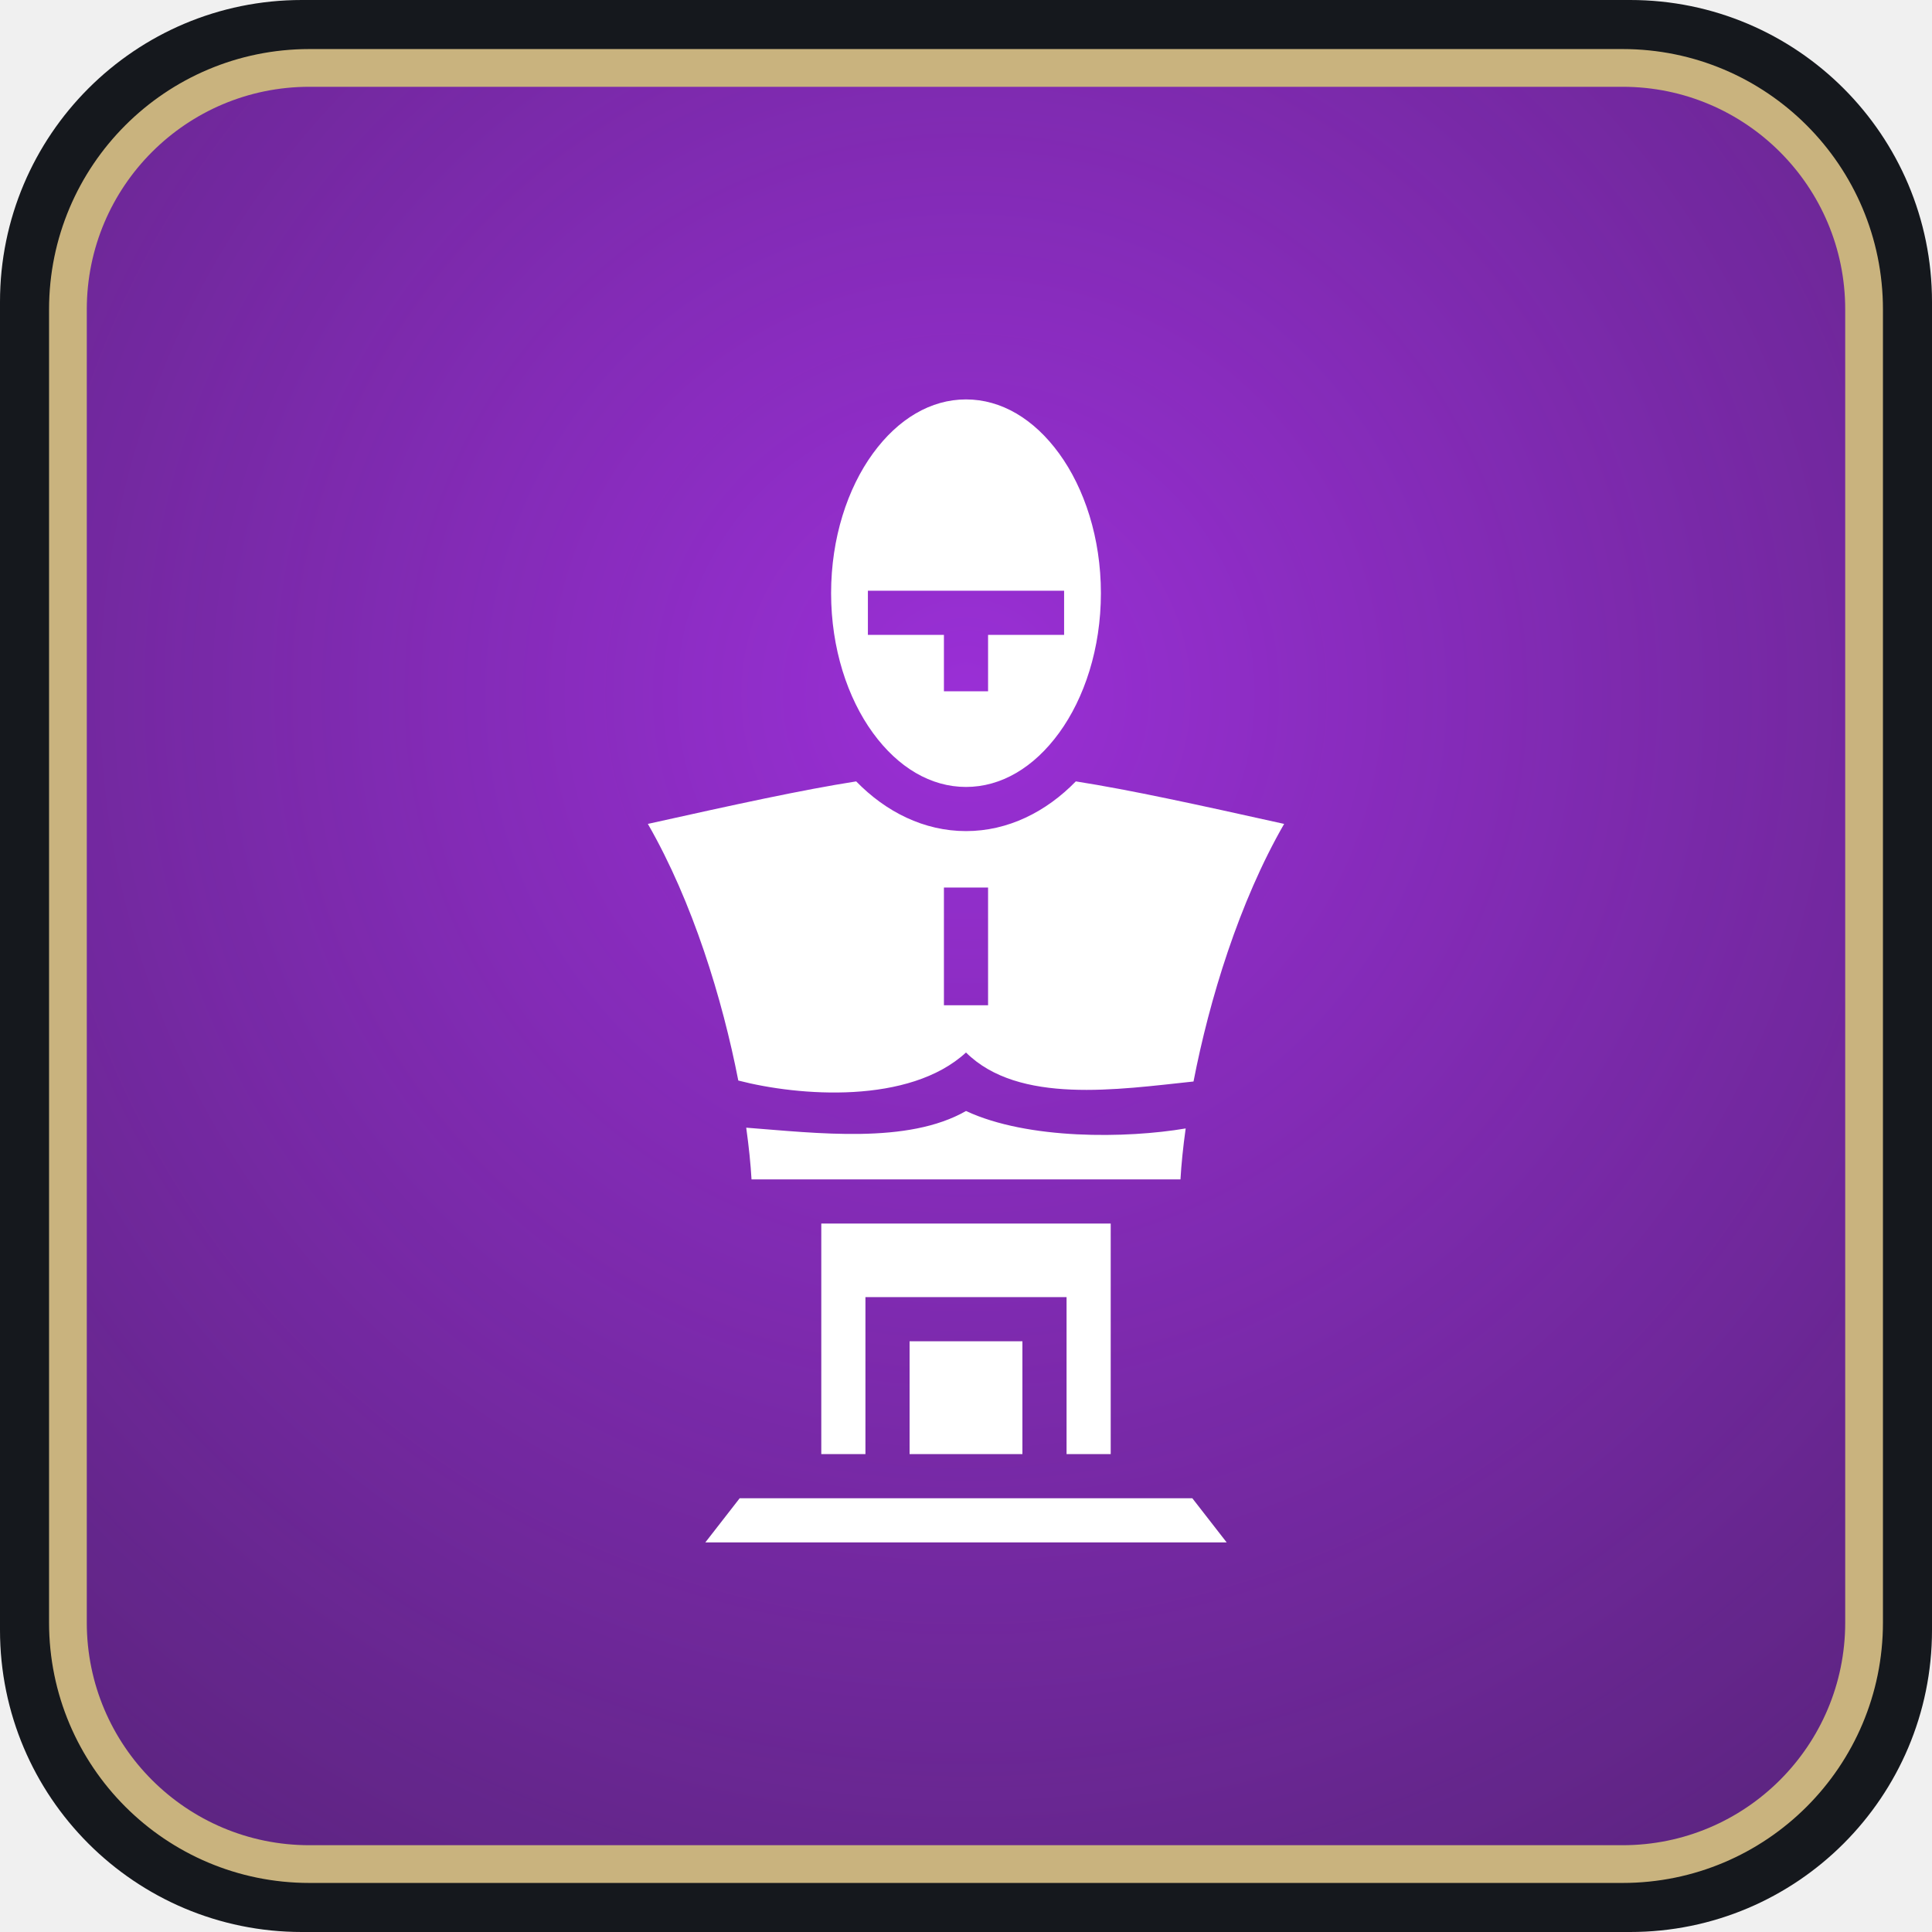
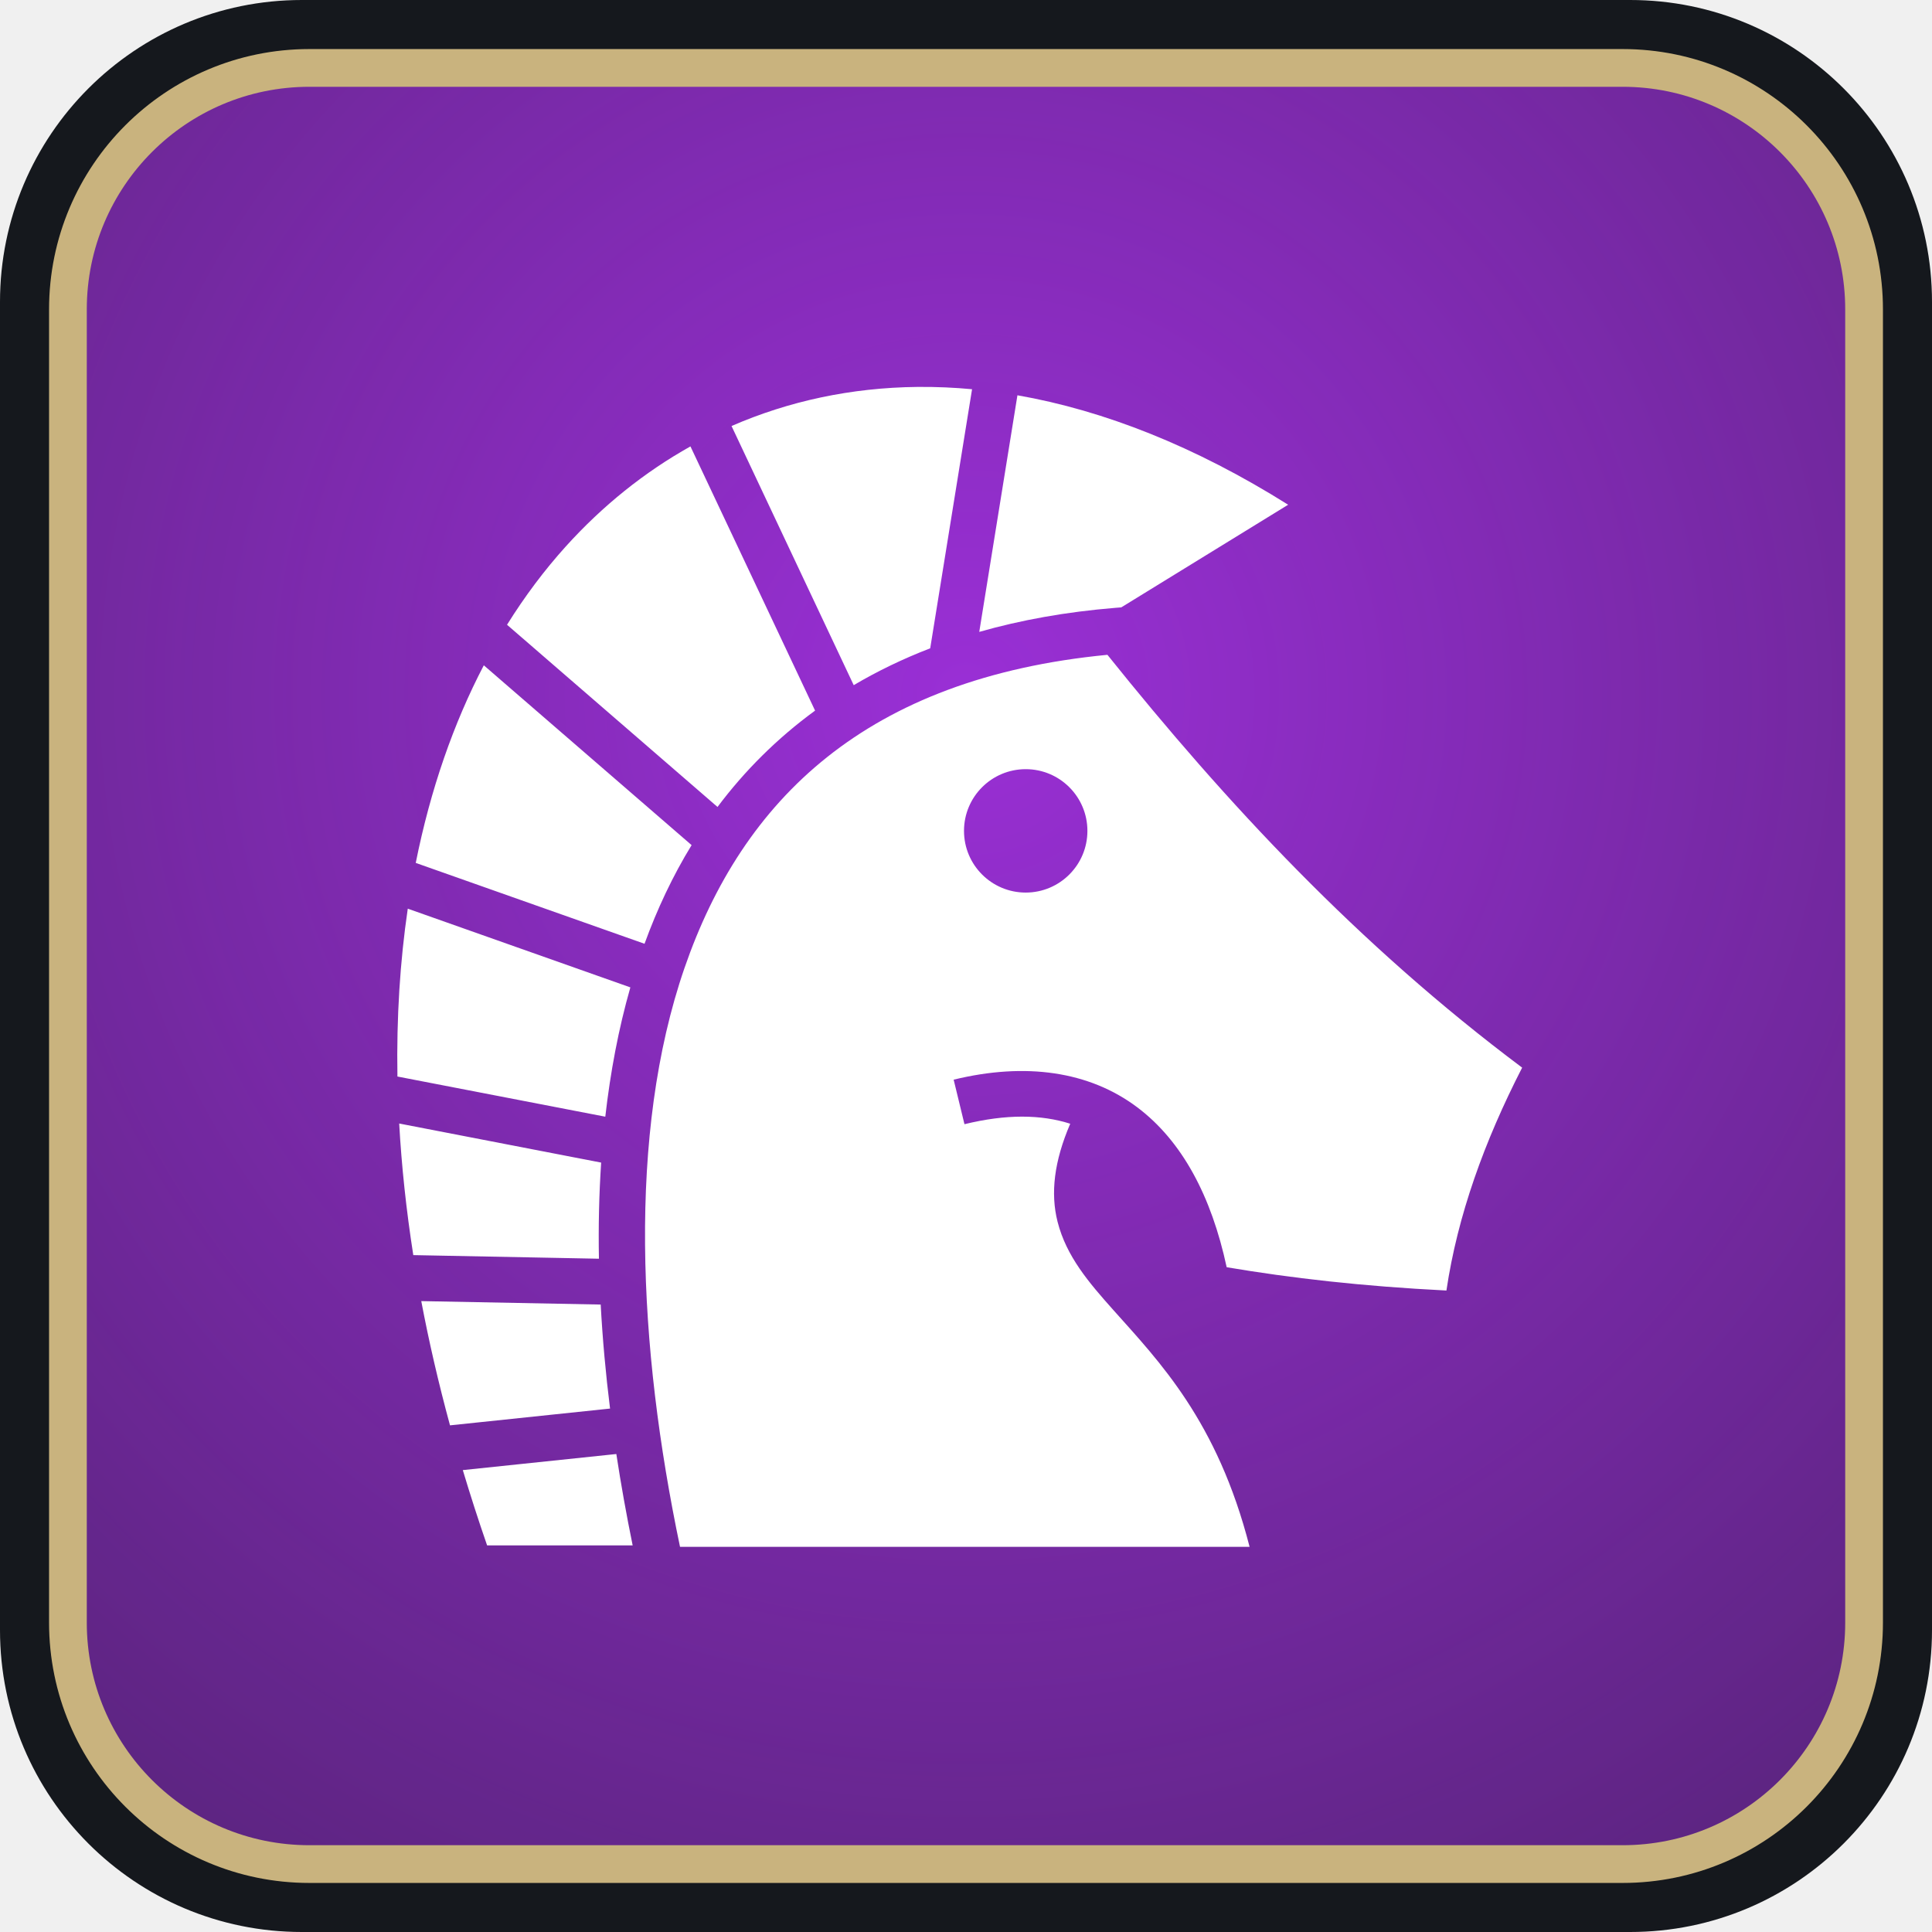
<svg xmlns="http://www.w3.org/2000/svg" viewBox="0 0 512 512">
  <defs>
    <radialGradient id="g-figurine-of-wondrous-power-obsidian-steed" cx="50%" cy="35%" r="75%">
      <stop offset="0" stop-color="#9A2FD6" />
      <stop offset="1" stop-color="#9A2FD6" stop-opacity=".55" />
    </radialGradient>
  </defs>
  <rect x="0" y="0" width="512" height="512" rx="80" fill="#15181d" />
  <rect x="18" y="18" width="476" height="476" rx="64" fill="url(#g-figurine-of-wondrous-power-obsidian-steed)" />
  <rect x="18" y="18" width="476" height="476" rx="64" fill="none" stroke="#c9b37e" stroke-width="10" />
  <g transform="translate(89.6 89.6) scale(.65)">
-     <path fill="#fff" d="M256 25c14.33 0 27.676 7.905 37.977 22.068C304.277 61.232 311 81.468 311 104c0 22.532-6.723 42.768-17.023 56.932C283.676 175.095 270.329 183 256 183c-14.33 0-27.676-7.905-37.977-22.068C207.723 146.768 201 126.532 201 104c0-22.532 6.722-42.768 17.023-56.932C228.324 32.905 241.671 25 256 25zm40 78h-80v18h31v23h18v-23h31zm4.777 77.732c22.269 3.505 48.815 9.312 84.93 17.334-18.385 31.94-30.507 71.784-36.947 105.024-30.784 3.249-71.261 9.48-92.76-11.819-23.106 21.245-68.115 17.842-92.838 11.424-6.459-33.161-18.556-72.814-36.869-104.629 36.115-8.022 62.661-13.829 84.93-17.334C223.35 193.18 238.89 201 256 201c17.11 0 32.65-7.82 44.777-20.268zM265 224h-18v48h18zm-8.992 91.117c25.254 11.781 65.5 11.202 89.556 7.113-1.059 7.611-1.768 14.623-2.12 20.77H168.556c-.358-6.232-1.08-13.351-2.164-21.084 29 2.217 65.796 6.81 89.615-6.799zM315 361v94h-18v-64h-82v64h-18v-94zm-36 48v46h-46v-46zm69.271 64l14 18H149.73l14-18z" />
+     <path fill="#fff" d="M236.156 19.906c-27 .295-52.444 5.788-75.75 15.938L210.22 141.5c9.623-5.683 20.014-10.723 31.186-15.03L258.47 20.843c-3.67-.34-7.32-.598-10.94-.75-3.815-.16-7.615-.23-11.374-.188zm40.813 3.407l-15.564 96.468c16.898-4.827 35.387-8.166 55.53-9.81l2.377-.19 68.03-41.843c-37.876-23.798-75.08-38.45-110.374-44.624zM143.655 44.156C124.946 54.62 107.858 68.31 92.812 84.97c-8.682 9.613-16.686 20.277-23.937 31.905l85.813 74.28c11.058-14.742 24.28-27.958 39.78-39.28l-50.812-107.72zm170 84.97c-98.41 9.502-148.772 59.09-172.437 127.718-23.358 67.732-18.883 154.58-1.814 235.97l232.22-.002c-13.15-51.313-36.813-75.542-55.532-96.53-10.04-11.257-19.156-21.87-22.75-35.97-2.973-11.657-1.41-24.738 5.156-40-11.903-3.81-26.067-3.973-43.125.188l-4.406-18.156c29.26-7.137 55.266-3.473 74.874 11.28 18.24 13.725 30.198 36.15 36.437 65.188 26.094 4.41 55.303 7.784 89.595 9.5 4.537-30.6 15.487-60.877 30.875-90.875-66.84-50.032-120.642-107.877-169.094-168.312zm-254.25 4.28c-12.305 23.56-21.735 50.528-27.75 80.563l93.28 32.968c5.143-14.15 11.484-27.632 19.19-40.22l-84.72-73.312zm220.938 42.344c13.897 0 25.156 11.26 25.156 25.156 0 13.898-11.26 25.156-25.156 25.156-13.897 0-25.156-11.258-25.156-25.156 0-13.897 11.26-25.156 25.156-25.156zM28.406 232.625c-3.147 21.435-4.62 44.283-4.218 68.438l84.75 16.375c2.073-18.17 5.39-35.827 10.218-52.72l-90.75-32.093zm-3.5 87.594c.968 17.276 2.856 35.174 5.75 53.655l75.688 1.47c-.246-13.2.05-26.307.906-39.19L24.906 320.22zm9 72.405c3.113 16.454 7.015 33.356 11.72 50.656l65.25-6.842c-1.765-14.152-3.054-28.315-3.814-42.407l-73.156-1.405zm79.53 62.344l-62.592 6.56c3.033 10.104 6.315 20.325 9.906 30.69h59.344c-2.515-12.318-4.75-24.754-6.656-37.25z" />
  </g>
</svg>
